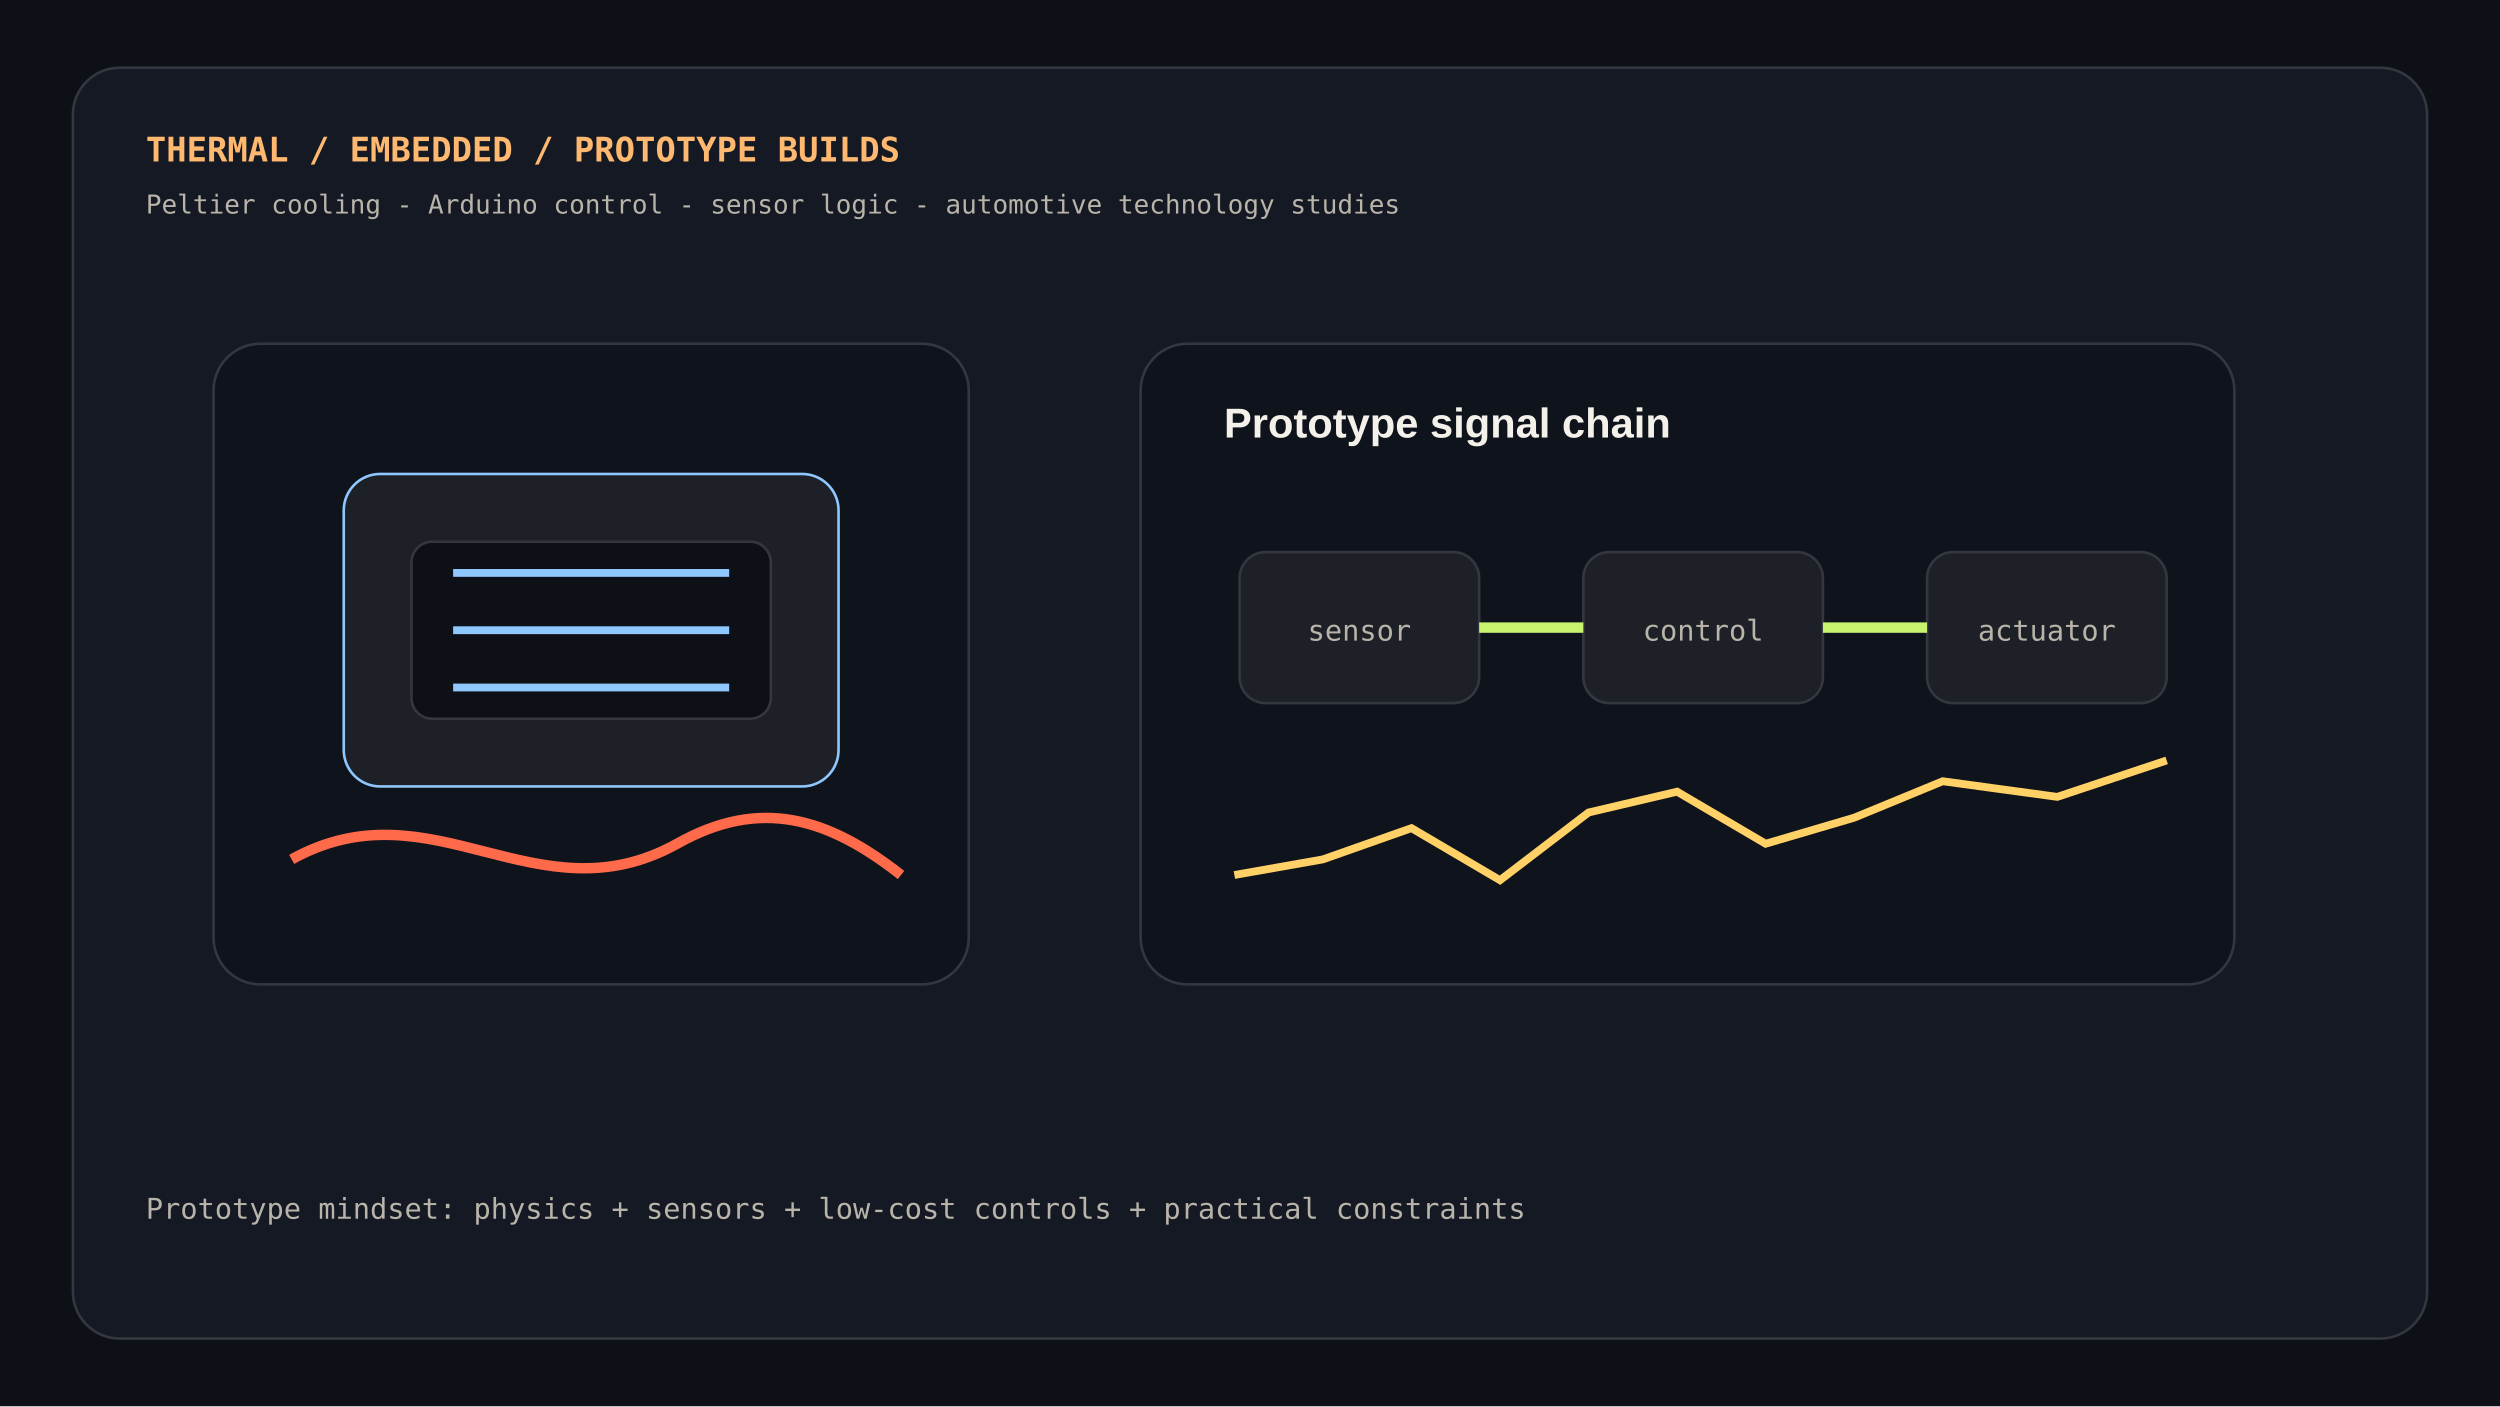
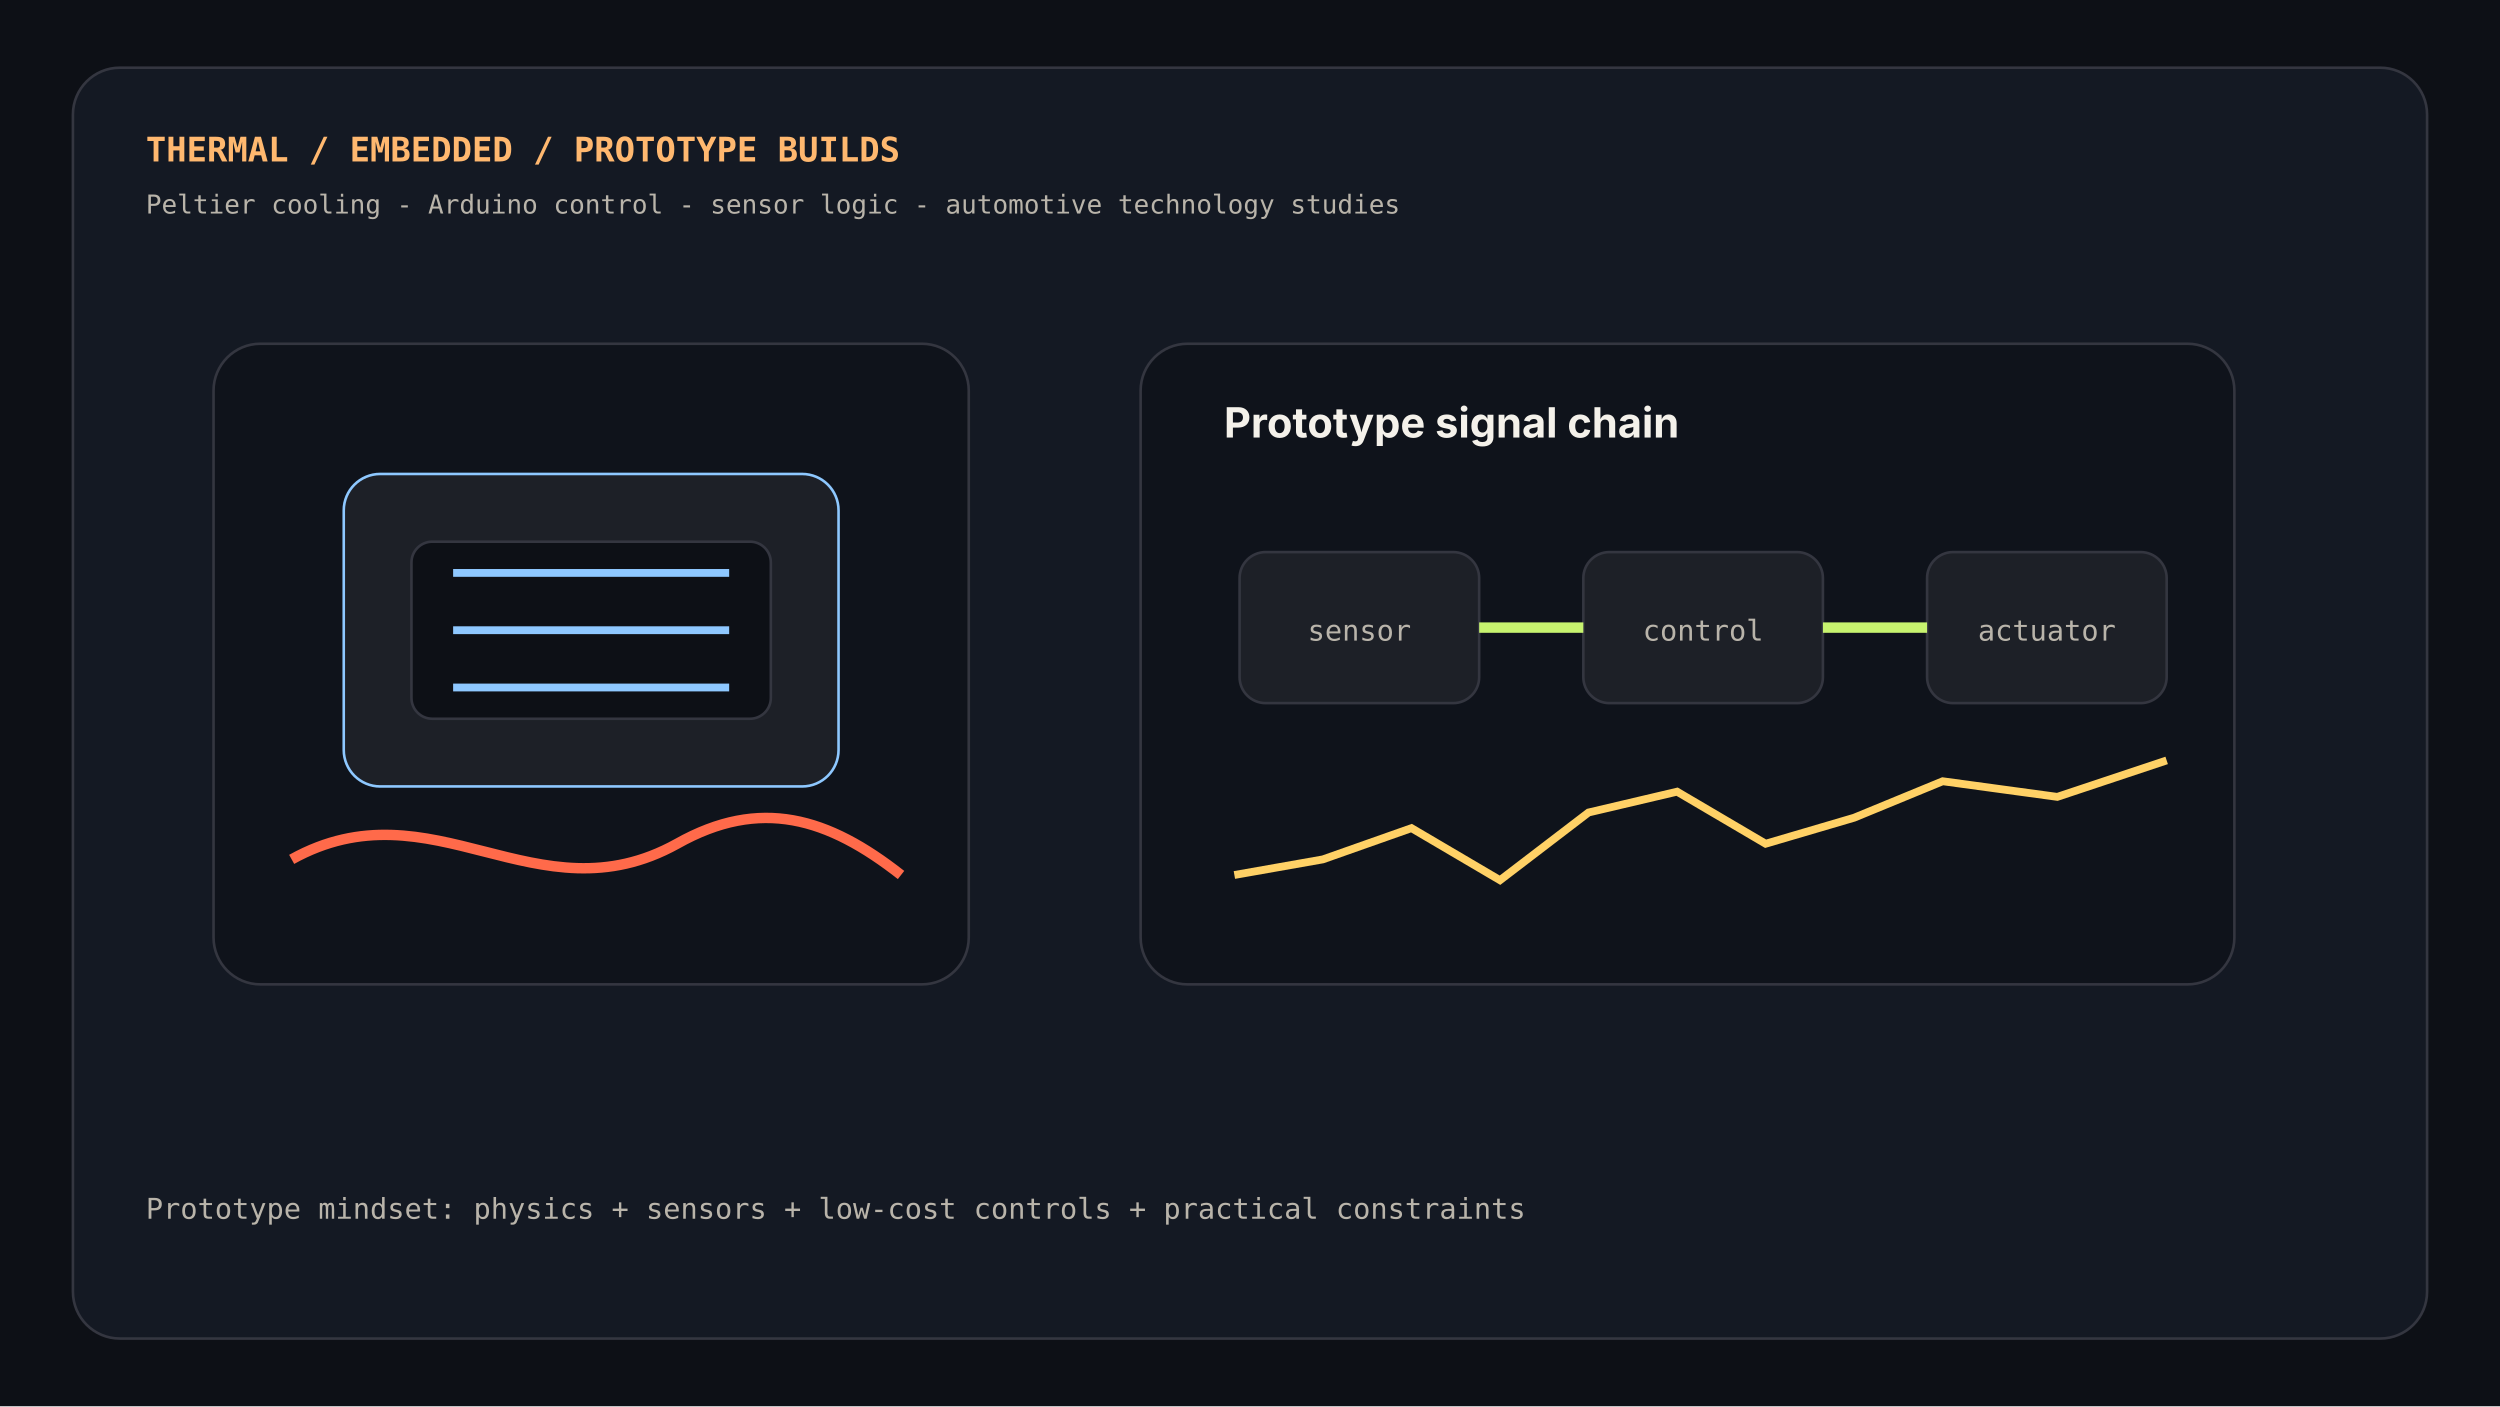
<svg xmlns="http://www.w3.org/2000/svg" viewBox="0 0 960 540" role="img" aria-label="Thermal prototype and embedded systems visual">
  <rect width="960" height="540" fill="#0d1016" />
  <rect x="28" y="26" width="904" height="488" rx="18" fill="#141923" stroke="#343640" />
  <text x="56" y="62" fill="#ffb86f" font-family="ui-monospace,monospace" font-size="13" font-weight="700">THERMAL / EMBEDDED / PROTOTYPE BUILDS</text>
  <text x="56" y="82" fill="#b9b4aa" font-family="ui-monospace,monospace" font-size="10">Peltier cooling - Arduino control - sensor logic - automotive technology studies</text>
  <rect x="82" y="132" width="290" height="246" rx="18" fill="#0f131b" stroke="#343640" />
  <rect x="132" y="182" width="190" height="120" rx="14" fill="#1d2027" stroke="#8ec8ff" />
  <rect x="158" y="208" width="138" height="68" rx="8" fill="#0d1016" stroke="#343640" />
  <g stroke="#8ec8ff" stroke-width="3">
    <line x1="174" y1="220" x2="280" y2="220" />
    <line x1="174" y1="242" x2="280" y2="242" />
    <line x1="174" y1="264" x2="280" y2="264" />
  </g>
  <path d="M112 330 C166 300 206 354 260 324 C292 306 318 314 346 336" fill="none" stroke="#ff6a4a" stroke-width="4" />
  <rect x="438" y="132" width="420" height="246" rx="18" fill="#0f131b" stroke="#343640" />
-   <text x="470" y="168" fill="#f4f1ea" font-family="IBM Plex Sans,Arial,sans-serif" font-size="16" font-weight="700">Prototype signal chain</text>
+   <text x="470" y="168" fill="#f4f1ea" font-family="Inter,Arial,sans-serif" font-size="16" font-weight="700">Prototype signal chain</text>
  <g fill="#1d2027" stroke="#343640">
    <rect x="476" y="212" width="92" height="58" rx="10" />
    <rect x="608" y="212" width="92" height="58" rx="10" />
    <rect x="740" y="212" width="92" height="58" rx="10" />
  </g>
  <g font-family="ui-monospace,monospace" font-size="11" fill="#b9b4aa" text-anchor="middle">
    <text x="522" y="246">sensor</text>
    <text x="654" y="246">control</text>
    <text x="786" y="246">actuator</text>
  </g>
  <g stroke="#c7f36f" stroke-width="4">
    <line x1="568" y1="241" x2="608" y2="241" />
    <line x1="700" y1="241" x2="740" y2="241" />
  </g>
  <polyline points="474,336 508,330 542,318 576,338 610,312 644,304 678,324 712,314 746,300 790,306 832,292" fill="none" stroke="#ffd166" stroke-width="3" />
  <text x="56" y="468" fill="#b9b4aa" font-family="ui-monospace,monospace" font-size="11">Prototype mindset: physics + sensors + low-cost controls + practical constraints</text>
</svg>
